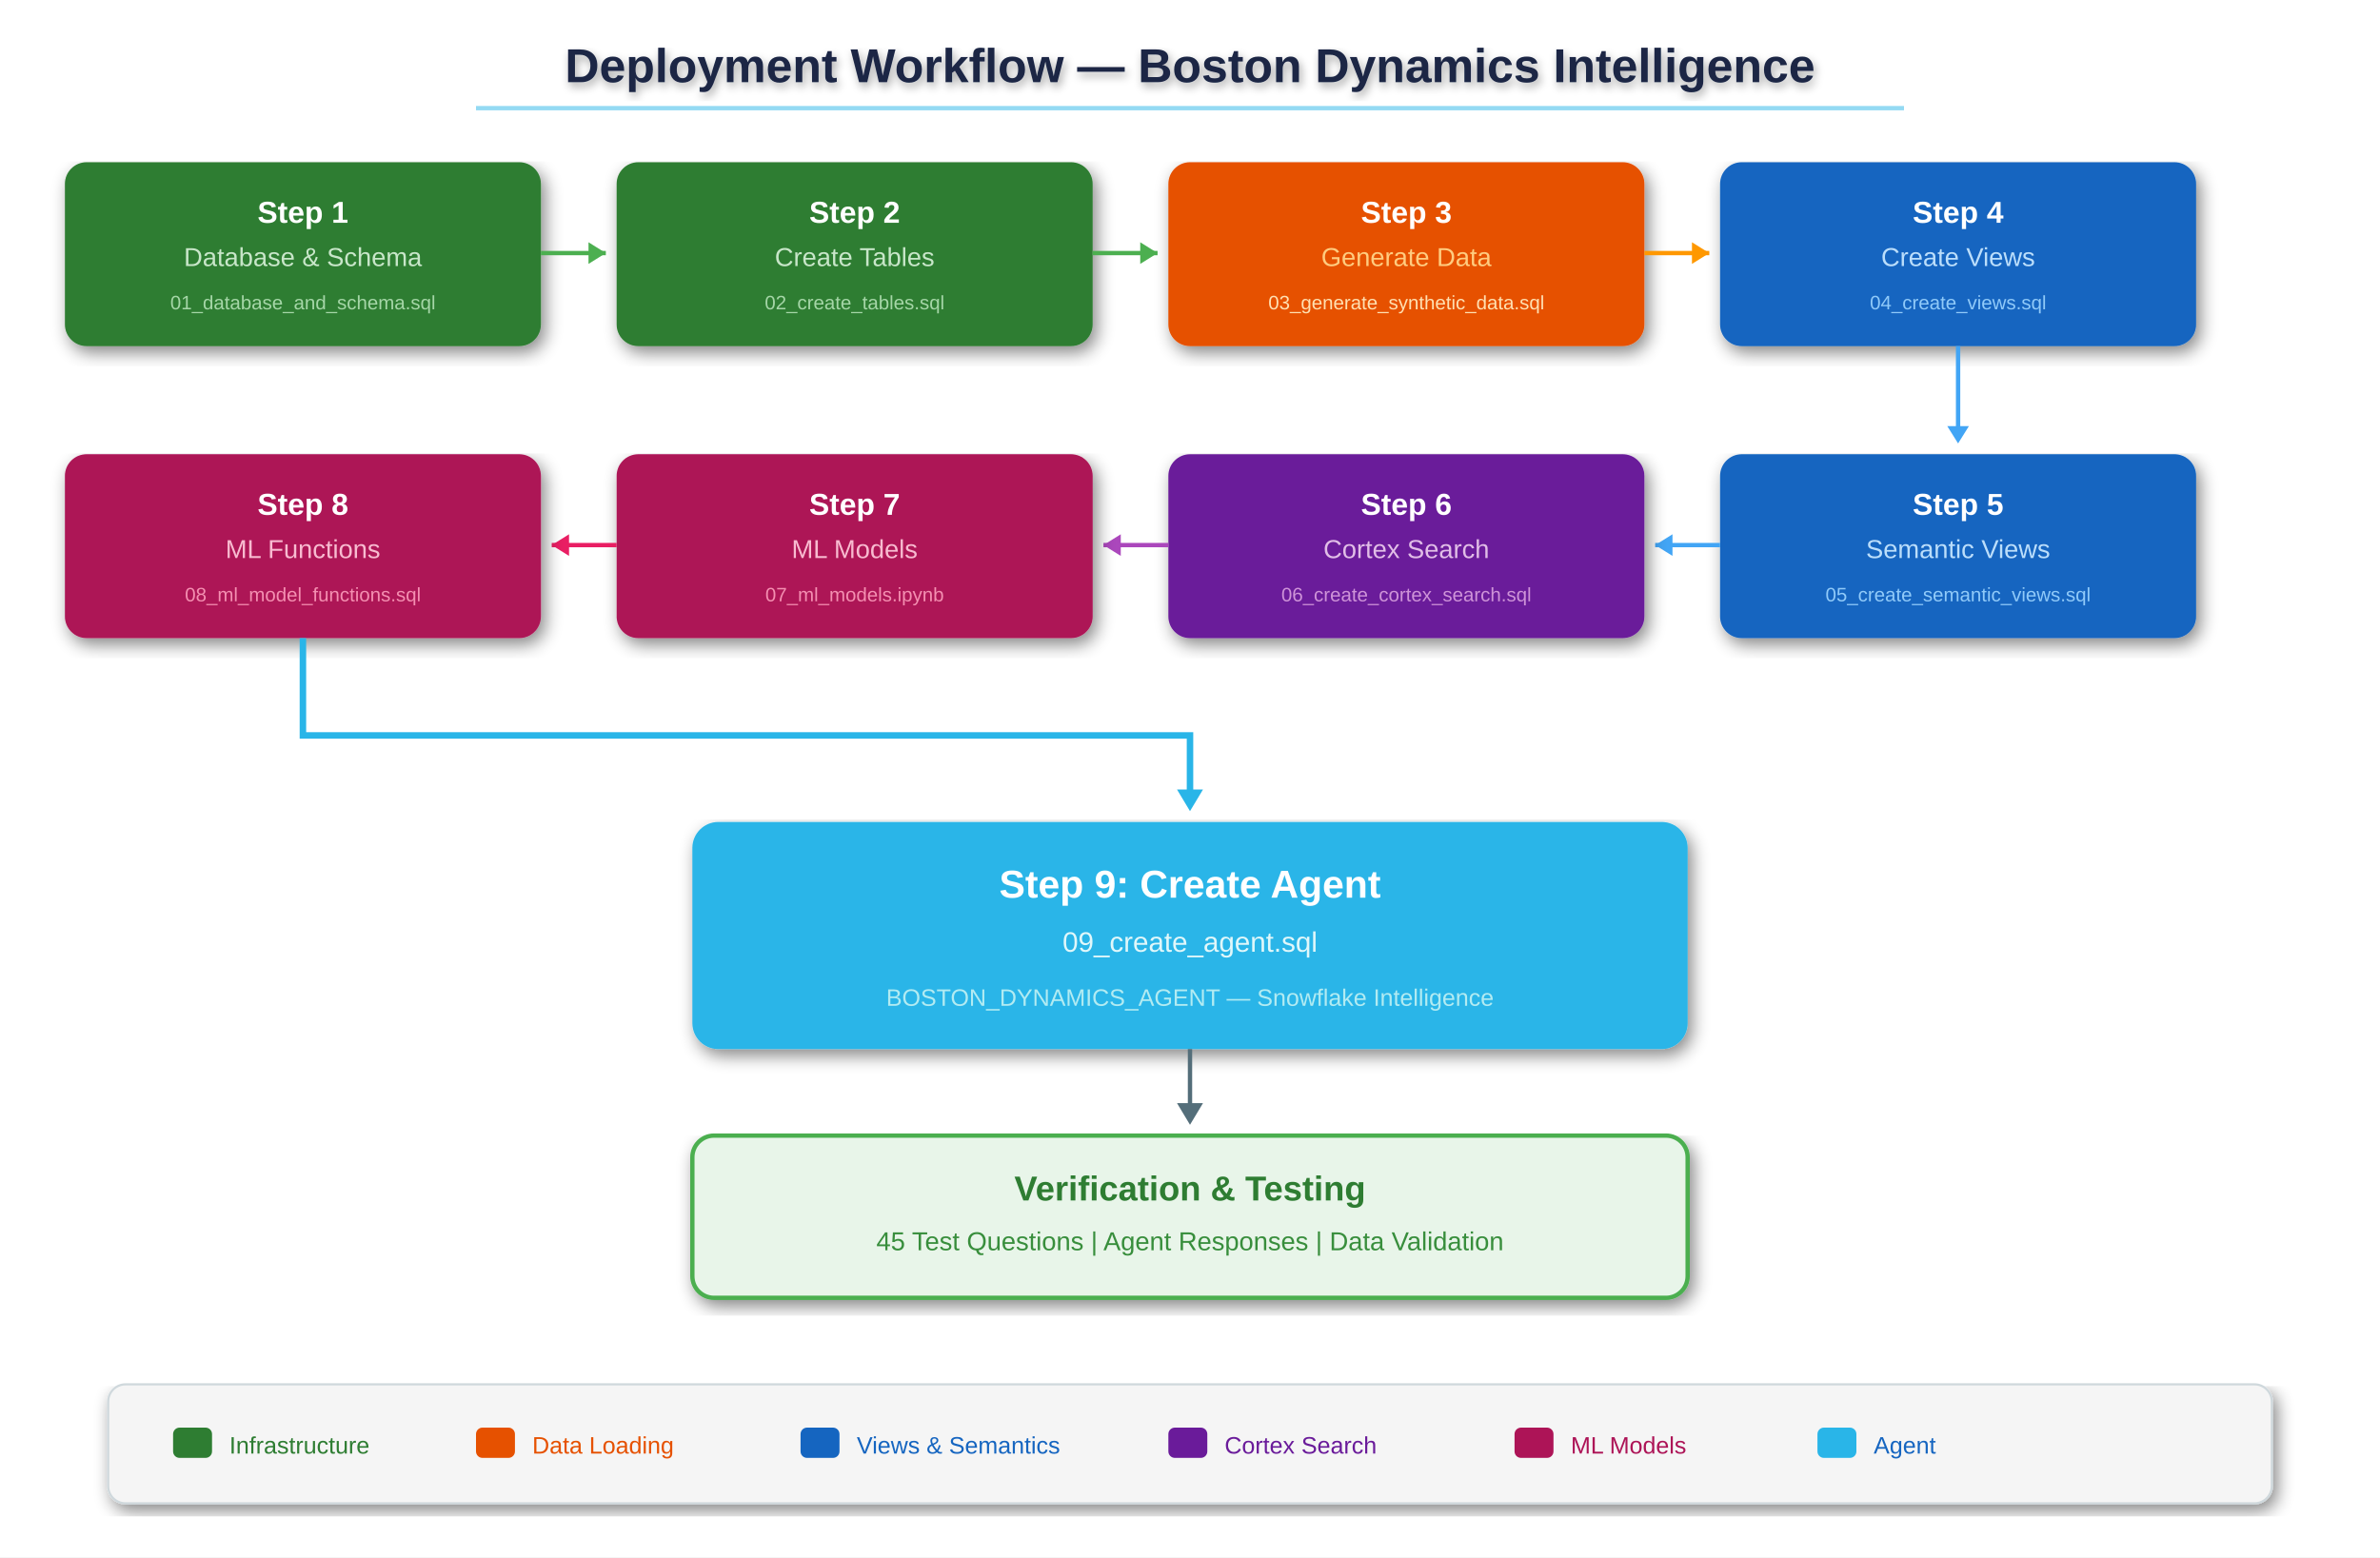
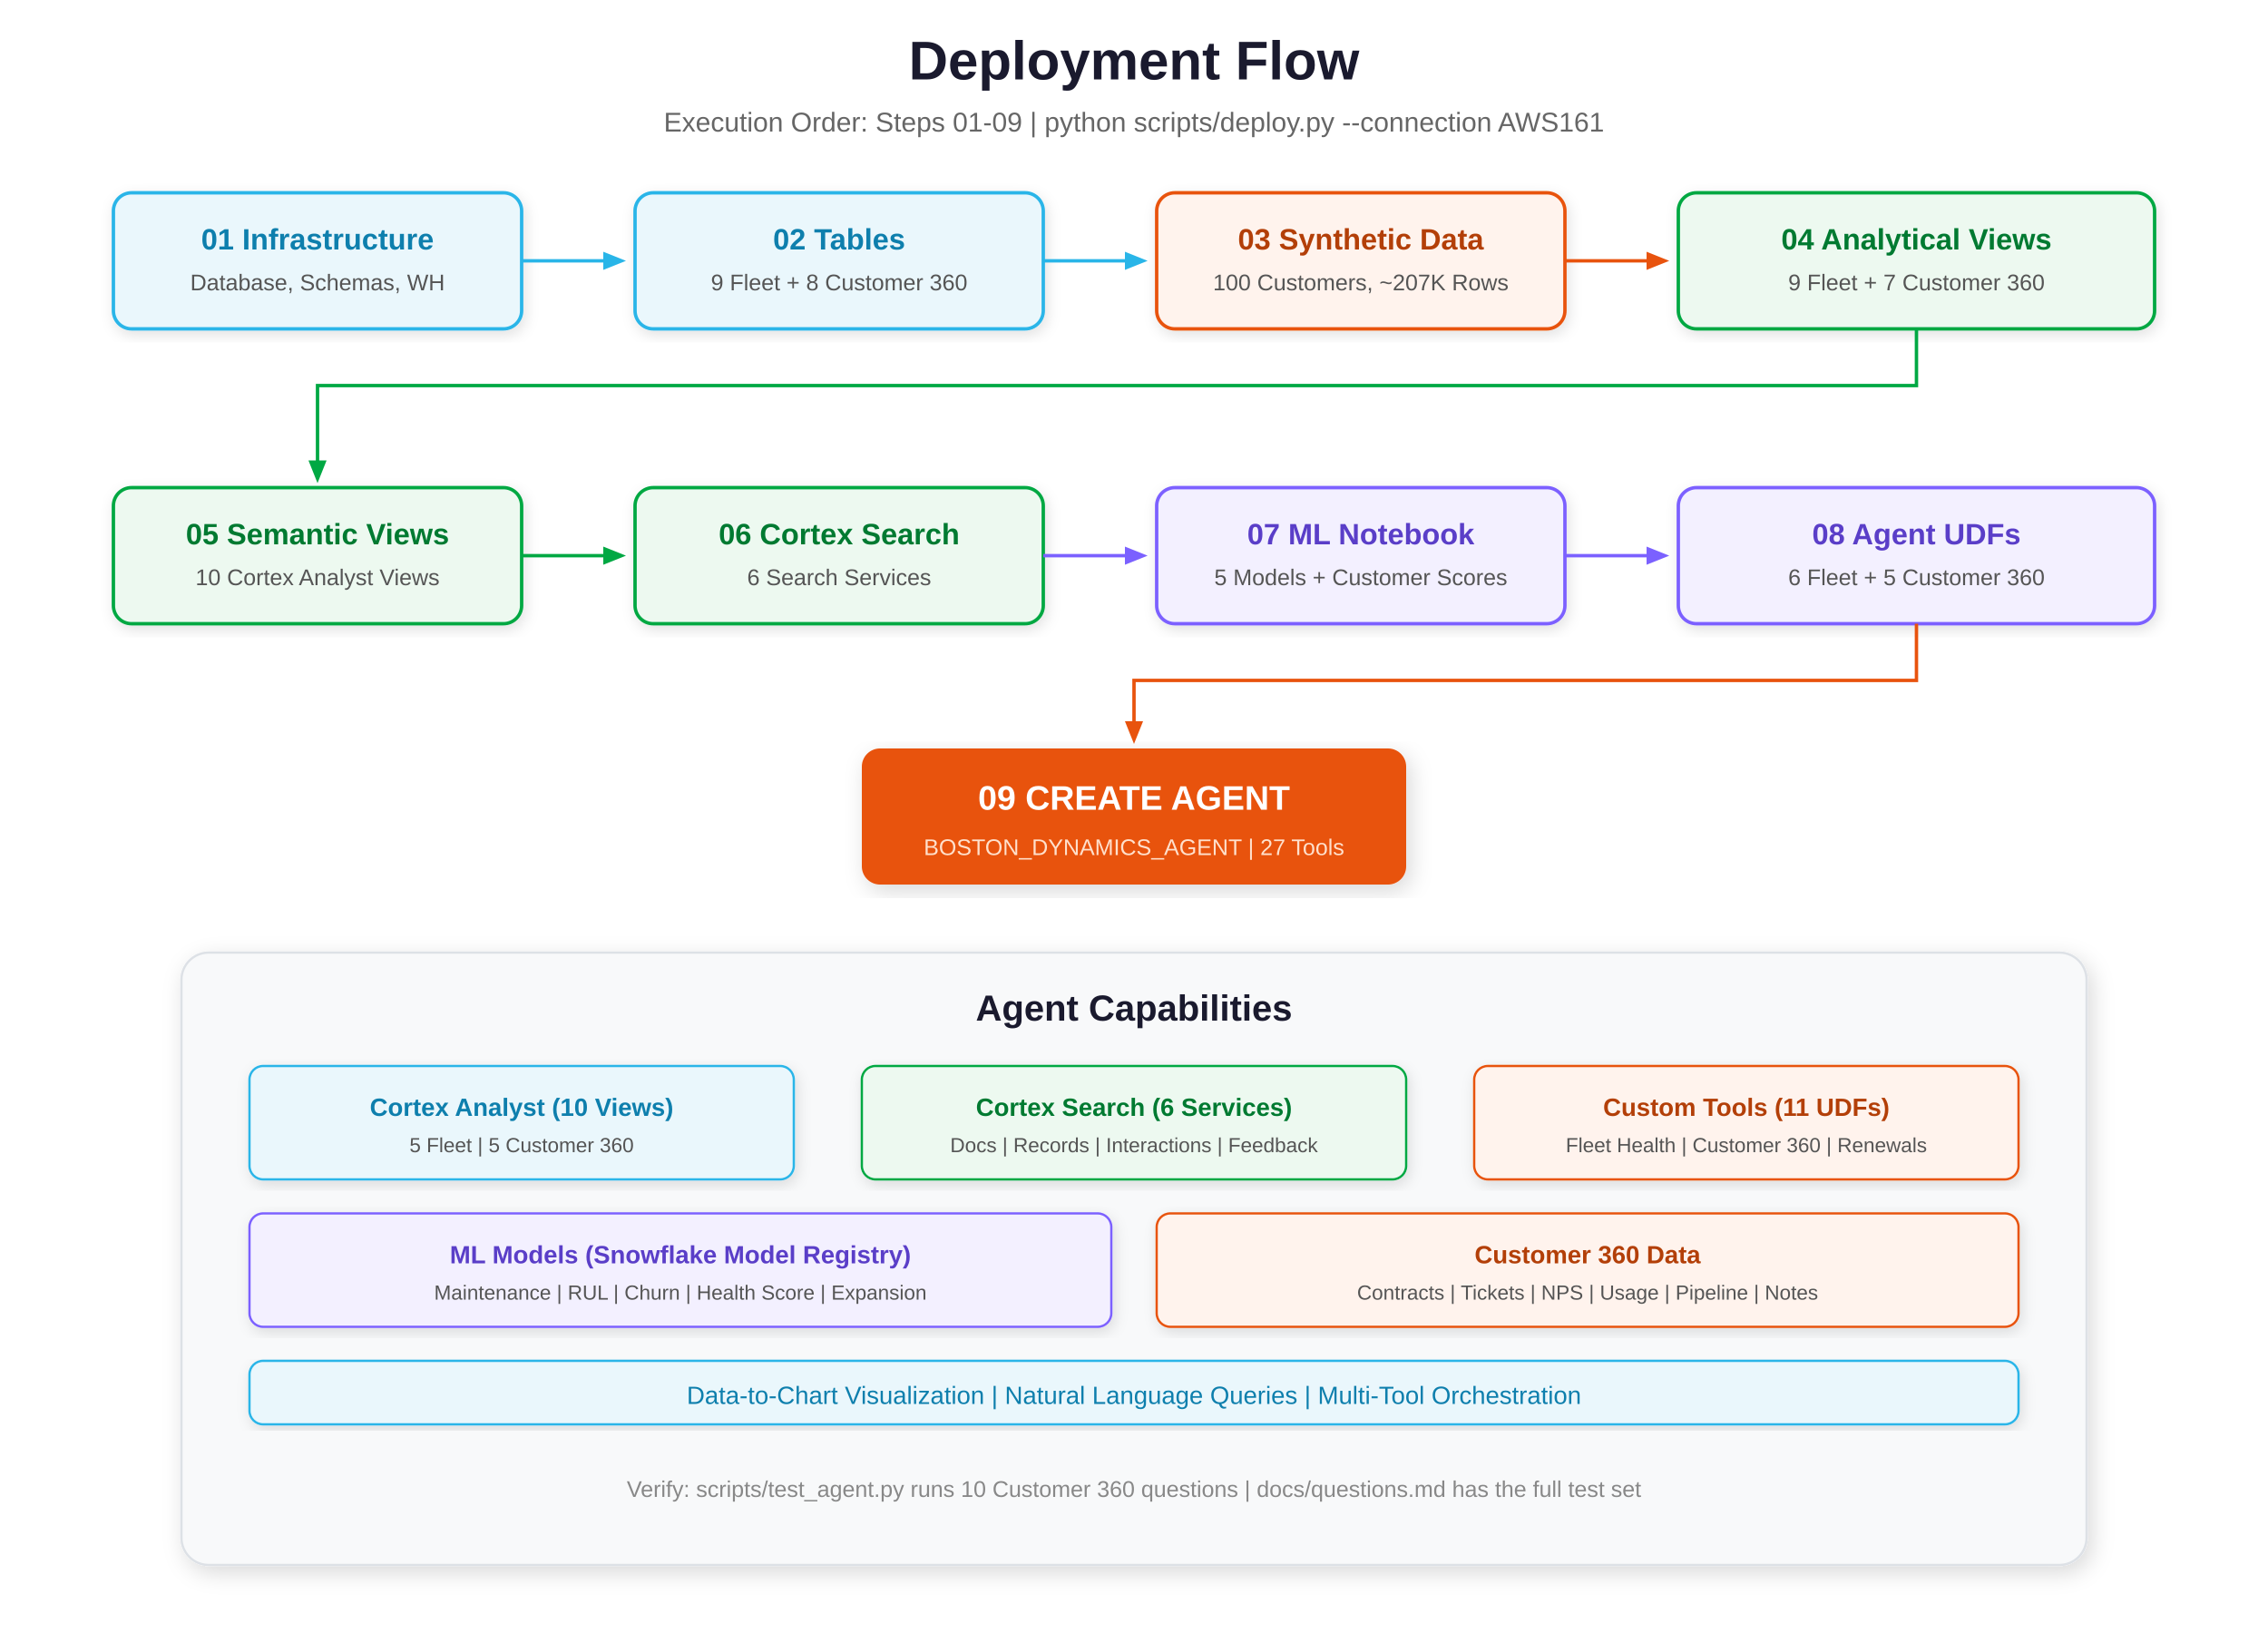
- <svg xmlns="http://www.w3.org/2000/svg" viewBox="0 0 1100 720" font-family="Segoe UI, Arial, sans-serif">
+ <svg xmlns="http://www.w3.org/2000/svg" viewBox="0 0 1000 720" font-family="Segoe UI, Arial, sans-serif">
  <defs>
-     <filter id="sh" x="-4%" y="-4%" width="110%" height="115%">
-       <feDropShadow dx="2" dy="3" stdDeviation="4" flood-color="#000" flood-opacity="0.48" />
+     <filter id="sh">
+       <feDropShadow dx="1" dy="2" stdDeviation="3" flood-color="#000" flood-opacity="0.12" />
    </filter>
-     <filter id="textSh" x="-5%" y="-10%" width="115%" height="130%">
-       <feDropShadow dx="1" dy="2" stdDeviation="2" flood-color="#000" flood-opacity="0.35" />
+     <filter id="shLg">
+       <feDropShadow dx="2" dy="3" stdDeviation="5" flood-color="#000" flood-opacity="0.15" />
    </filter>
  </defs>
-   <rect width="1100" height="720" fill="#FFFFFF" />
-   <text x="550" y="38" text-anchor="middle" fill="#1A2744" font-size="22" font-weight="bold" filter="url(#textSh)">Deployment Workflow — Boston Dynamics Intelligence</text>
-   <line x1="220" y1="50" x2="880" y2="50" stroke="#29B5E8" stroke-width="2" opacity="0.5" />
-   <rect x="30" y="75" width="220" height="85" rx="10" fill="#2E7D32" filter="url(#sh)" />
-   <text x="140" y="103" text-anchor="middle" fill="white" font-size="14" font-weight="bold">Step 1</text>
-   <text x="140" y="123" text-anchor="middle" fill="#C8E6C9" font-size="12">Database &amp; Schema</text>
-   <text x="140" y="143" text-anchor="middle" fill="#A5D6A7" font-size="9">01_database_and_schema.sql</text>
-   <path d="M250,117 L280,117" stroke="#4CAF50" stroke-width="2" />
-   <polygon points="280,117 272,112 272,122" fill="#4CAF50" />
-   <rect x="285" y="75" width="220" height="85" rx="10" fill="#2E7D32" filter="url(#sh)" />
-   <text x="395" y="103" text-anchor="middle" fill="white" font-size="14" font-weight="bold">Step 2</text>
-   <text x="395" y="123" text-anchor="middle" fill="#C8E6C9" font-size="12">Create Tables</text>
-   <text x="395" y="143" text-anchor="middle" fill="#A5D6A7" font-size="9">02_create_tables.sql</text>
-   <path d="M505,117 L535,117" stroke="#4CAF50" stroke-width="2" />
-   <polygon points="535,117 527,112 527,122" fill="#4CAF50" />
-   <rect x="540" y="75" width="220" height="85" rx="10" fill="#E65100" filter="url(#sh)" />
-   <text x="650" y="103" text-anchor="middle" fill="white" font-size="14" font-weight="bold">Step 3</text>
-   <text x="650" y="123" text-anchor="middle" fill="#FFCC80" font-size="12">Generate Data</text>
-   <text x="650" y="143" text-anchor="middle" fill="#FFE0B2" font-size="9">03_generate_synthetic_data.sql</text>
-   <path d="M760,117 L790,117" stroke="#FF9800" stroke-width="2" />
-   <polygon points="790,117 782,112 782,122" fill="#FF9800" />
-   <rect x="795" y="75" width="220" height="85" rx="10" fill="#1565C0" filter="url(#sh)" />
-   <text x="905" y="103" text-anchor="middle" fill="white" font-size="14" font-weight="bold">Step 4</text>
-   <text x="905" y="123" text-anchor="middle" fill="#BBDEFB" font-size="12">Create Views</text>
-   <text x="905" y="143" text-anchor="middle" fill="#90CAF9" font-size="9">04_create_views.sql</text>
-   <path d="M905,160 L905,200" stroke="#42A5F5" stroke-width="2" />
-   <polygon points="905,205 900,197 910,197" fill="#42A5F5" />
-   <rect x="795" y="210" width="220" height="85" rx="10" fill="#1565C0" filter="url(#sh)" />
-   <text x="905" y="238" text-anchor="middle" fill="white" font-size="14" font-weight="bold">Step 5</text>
-   <text x="905" y="258" text-anchor="middle" fill="#BBDEFB" font-size="12">Semantic Views</text>
-   <text x="905" y="278" text-anchor="middle" fill="#90CAF9" font-size="9">05_create_semantic_views.sql</text>
-   <path d="M795,252 L765,252" stroke="#42A5F5" stroke-width="2" />
-   <polygon points="765,252 773,247 773,257" fill="#42A5F5" />
-   <rect x="540" y="210" width="220" height="85" rx="10" fill="#6A1B9A" filter="url(#sh)" />
-   <text x="650" y="238" text-anchor="middle" fill="white" font-size="14" font-weight="bold">Step 6</text>
-   <text x="650" y="258" text-anchor="middle" fill="#E1BEE7" font-size="12">Cortex Search</text>
-   <text x="650" y="278" text-anchor="middle" fill="#CE93D8" font-size="9">06_create_cortex_search.sql</text>
-   <path d="M540,252 L510,252" stroke="#AB47BC" stroke-width="2" />
-   <polygon points="510,252 518,247 518,257" fill="#AB47BC" />
-   <rect x="285" y="210" width="220" height="85" rx="10" fill="#AD1457" filter="url(#sh)" />
-   <text x="395" y="238" text-anchor="middle" fill="white" font-size="14" font-weight="bold">Step 7</text>
-   <text x="395" y="258" text-anchor="middle" fill="#F8BBD0" font-size="12">ML Models</text>
-   <text x="395" y="278" text-anchor="middle" fill="#F48FB1" font-size="9">07_ml_models.ipynb</text>
-   <path d="M285,252 L255,252" stroke="#E91E63" stroke-width="2" />
-   <polygon points="255,252 263,247 263,257" fill="#E91E63" />
-   <rect x="30" y="210" width="220" height="85" rx="10" fill="#AD1457" filter="url(#sh)" />
-   <text x="140" y="238" text-anchor="middle" fill="white" font-size="14" font-weight="bold">Step 8</text>
-   <text x="140" y="258" text-anchor="middle" fill="#F8BBD0" font-size="12">ML Functions</text>
-   <text x="140" y="278" text-anchor="middle" fill="#F48FB1" font-size="9">08_ml_model_functions.sql</text>
-   <path d="M140,295 L140,340 L550,340 L550,370" stroke="#29B5E8" stroke-width="3" fill="none" />
-   <polygon points="550,375 544,365 556,365" fill="#29B5E8" />
-   <rect x="320" y="380" width="460" height="105" rx="12" fill="#29B5E8" filter="url(#sh)" />
-   <text x="550" y="415" text-anchor="middle" fill="white" font-size="18" font-weight="bold">Step 9: Create Agent</text>
-   <text x="550" y="440" text-anchor="middle" fill="#E0F7FA" font-size="13">09_create_agent.sql</text>
-   <text x="550" y="465" text-anchor="middle" fill="#B2EBF2" font-size="11">BOSTON_DYNAMICS_AGENT — Snowflake Intelligence</text>
-   <path d="M550,485 L550,515" stroke="#546E7A" stroke-width="2" fill="none" />
-   <polygon points="550,520 544,510 556,510" fill="#546E7A" />
-   <rect x="320" y="525" width="460" height="75" rx="10" fill="#E8F5E9" stroke="#4CAF50" stroke-width="2" filter="url(#sh)" />
-   <text x="550" y="555" text-anchor="middle" fill="#2E7D32" font-size="16" font-weight="bold">Verification &amp; Testing</text>
-   <text x="550" y="578" text-anchor="middle" fill="#388E3C" font-size="12">45 Test Questions | Agent Responses | Data Validation</text>
-   <rect x="50" y="640" width="1000" height="55" rx="8" fill="#F5F5F5" stroke="#CFD8DC" stroke-width="1" filter="url(#sh)" />
-   <rect x="80" y="660" width="18" height="14" rx="3" fill="#2E7D32" />
-   <text x="106" y="672" fill="#2E7D32" font-size="11">Infrastructure</text>
-   <rect x="220" y="660" width="18" height="14" rx="3" fill="#E65100" />
-   <text x="246" y="672" fill="#E65100" font-size="11">Data Loading</text>
-   <rect x="370" y="660" width="18" height="14" rx="3" fill="#1565C0" />
-   <text x="396" y="672" fill="#1565C0" font-size="11">Views &amp; Semantics</text>
-   <rect x="540" y="660" width="18" height="14" rx="3" fill="#6A1B9A" />
-   <text x="566" y="672" fill="#6A1B9A" font-size="11">Cortex Search</text>
-   <rect x="700" y="660" width="18" height="14" rx="3" fill="#AD1457" />
-   <text x="726" y="672" fill="#AD1457" font-size="11">ML Models</text>
-   <rect x="840" y="660" width="18" height="14" rx="3" fill="#29B5E8" />
-   <text x="866" y="672" fill="#1565C0" font-size="11">Agent</text>
+   <rect width="1000" height="720" fill="#ffffff" />
+   <text x="500" y="35" text-anchor="middle" fill="#1a1a2e" font-size="24" font-weight="bold">Deployment Flow</text>
+   <text x="500" y="58" text-anchor="middle" fill="#666" font-size="12">Execution Order: Steps 01-09 | python scripts/deploy.py --connection AWS161</text>
+   <rect x="50" y="85" width="180" height="60" rx="8" fill="#eaf7fc" stroke="#29b5e8" stroke-width="1.5" filter="url(#sh)" />
+   <text x="140" y="110" text-anchor="middle" fill="#0e7fad" font-size="13" font-weight="bold">01 Infrastructure</text>
+   <text x="140" y="128" text-anchor="middle" fill="#555" font-size="10">Database, Schemas, WH</text>
+   <line x1="230" y1="115" x2="268" y2="115" stroke="#29b5e8" stroke-width="1.5" />
+   <polygon points="266,111 276,115 266,119" fill="#29b5e8" />
+   <rect x="280" y="85" width="180" height="60" rx="8" fill="#eaf7fc" stroke="#29b5e8" stroke-width="1.5" filter="url(#sh)" />
+   <text x="370" y="110" text-anchor="middle" fill="#0e7fad" font-size="13" font-weight="bold">02 Tables</text>
+   <text x="370" y="128" text-anchor="middle" fill="#555" font-size="10">9 Fleet + 8 Customer 360</text>
+   <line x1="460" y1="115" x2="498" y2="115" stroke="#29b5e8" stroke-width="1.5" />
+   <polygon points="496,111 506,115 496,119" fill="#29b5e8" />
+   <rect x="510" y="85" width="180" height="60" rx="8" fill="#fff3ed" stroke="#e8530e" stroke-width="1.5" filter="url(#sh)" />
+   <text x="600" y="110" text-anchor="middle" fill="#b33f08" font-size="13" font-weight="bold">03 Synthetic Data</text>
+   <text x="600" y="128" text-anchor="middle" fill="#555" font-size="10">100 Customers, ~207K Rows</text>
+   <line x1="690" y1="115" x2="728" y2="115" stroke="#e8530e" stroke-width="1.5" />
+   <polygon points="726,111 736,115 726,119" fill="#e8530e" />
+   <rect x="740" y="85" width="210" height="60" rx="8" fill="#edf9f0" stroke="#00a843" stroke-width="1.5" filter="url(#sh)" />
+   <text x="845" y="110" text-anchor="middle" fill="#007a31" font-size="13" font-weight="bold">04 Analytical Views</text>
+   <text x="845" y="128" text-anchor="middle" fill="#555" font-size="10">9 Fleet + 7 Customer 360</text>
+   <polyline points="845,145 845,170 140,170 140,205" fill="none" stroke="#00a843" stroke-width="1.5" />
+   <polygon points="136,203 140,213 144,203" fill="#00a843" />
+   <rect x="50" y="215" width="180" height="60" rx="8" fill="#edf9f0" stroke="#00a843" stroke-width="1.5" filter="url(#sh)" />
+   <text x="140" y="240" text-anchor="middle" fill="#007a31" font-size="13" font-weight="bold">05 Semantic Views</text>
+   <text x="140" y="258" text-anchor="middle" fill="#555" font-size="10">10 Cortex Analyst Views</text>
+   <line x1="230" y1="245" x2="268" y2="245" stroke="#00a843" stroke-width="1.5" />
+   <polygon points="266,241 276,245 266,249" fill="#00a843" />
+   <rect x="280" y="215" width="180" height="60" rx="8" fill="#edf9f0" stroke="#00a843" stroke-width="1.5" filter="url(#sh)" />
+   <text x="370" y="240" text-anchor="middle" fill="#007a31" font-size="13" font-weight="bold">06 Cortex Search</text>
+   <text x="370" y="258" text-anchor="middle" fill="#555" font-size="10">6 Search Services</text>
+   <line x1="460" y1="245" x2="498" y2="245" stroke="#7b61ff" stroke-width="1.5" />
+   <polygon points="496,241 506,245 496,249" fill="#7b61ff" />
+   <rect x="510" y="215" width="180" height="60" rx="8" fill="#f3f0ff" stroke="#7b61ff" stroke-width="1.5" filter="url(#sh)" />
+   <text x="600" y="240" text-anchor="middle" fill="#5a3ec8" font-size="13" font-weight="bold">07 ML Notebook</text>
+   <text x="600" y="258" text-anchor="middle" fill="#555" font-size="10">5 Models + Customer Scores</text>
+   <line x1="690" y1="245" x2="728" y2="245" stroke="#7b61ff" stroke-width="1.5" />
+   <polygon points="726,241 736,245 726,249" fill="#7b61ff" />
+   <rect x="740" y="215" width="210" height="60" rx="8" fill="#f3f0ff" stroke="#7b61ff" stroke-width="1.5" filter="url(#sh)" />
+   <text x="845" y="240" text-anchor="middle" fill="#5a3ec8" font-size="13" font-weight="bold">08 Agent UDFs</text>
+   <text x="845" y="258" text-anchor="middle" fill="#555" font-size="10">6 Fleet + 5 Customer 360</text>
+   <polyline points="845,275 845,300 500,300 500,320" fill="none" stroke="#e8530e" stroke-width="1.5" />
+   <polygon points="496,318 500,328 504,318" fill="#e8530e" />
+   <rect x="380" y="330" width="240" height="60" rx="8" fill="#e8530e" filter="url(#shLg)" />
+   <text x="500" y="357" text-anchor="middle" fill="#fff" font-size="15" font-weight="bold">09 CREATE AGENT</text>
+   <text x="500" y="377" text-anchor="middle" fill="#ffe0cc" font-size="10">BOSTON_DYNAMICS_AGENT | 27 Tools</text>
+   <rect x="80" y="420" width="840" height="270" rx="12" fill="#f8f9fa" stroke="#dde1e6" stroke-width="1" filter="url(#shLg)" />
+   <text x="500" y="450" text-anchor="middle" fill="#1a1a2e" font-size="16" font-weight="bold">Agent Capabilities</text>
+   <rect x="110" y="470" width="240" height="50" rx="6" fill="#eaf7fc" stroke="#29b5e8" stroke-width="1" filter="url(#sh)" />
+   <text x="230" y="492" text-anchor="middle" fill="#0e7fad" font-size="11" font-weight="bold">Cortex Analyst (10 Views)</text>
+   <text x="230" y="508" text-anchor="middle" fill="#555" font-size="9">5 Fleet | 5 Customer 360</text>
+   <rect x="380" y="470" width="240" height="50" rx="6" fill="#edf9f0" stroke="#00a843" stroke-width="1" filter="url(#sh)" />
+   <text x="500" y="492" text-anchor="middle" fill="#007a31" font-size="11" font-weight="bold">Cortex Search (6 Services)</text>
+   <text x="500" y="508" text-anchor="middle" fill="#555" font-size="9">Docs | Records | Interactions | Feedback</text>
+   <rect x="650" y="470" width="240" height="50" rx="6" fill="#fff3ed" stroke="#e8530e" stroke-width="1" filter="url(#sh)" />
+   <text x="770" y="492" text-anchor="middle" fill="#b33f08" font-size="11" font-weight="bold">Custom Tools (11 UDFs)</text>
+   <text x="770" y="508" text-anchor="middle" fill="#555" font-size="9">Fleet Health | Customer 360 | Renewals</text>
+   <rect x="110" y="535" width="380" height="50" rx="6" fill="#f3f0ff" stroke="#7b61ff" stroke-width="1" filter="url(#sh)" />
+   <text x="300" y="557" text-anchor="middle" fill="#5a3ec8" font-size="11" font-weight="bold">ML Models (Snowflake Model Registry)</text>
+   <text x="300" y="573" text-anchor="middle" fill="#555" font-size="9">Maintenance | RUL | Churn | Health Score | Expansion</text>
+   <rect x="510" y="535" width="380" height="50" rx="6" fill="#fff3ed" stroke="#e8530e" stroke-width="1" filter="url(#sh)" />
+   <text x="700" y="557" text-anchor="middle" fill="#b33f08" font-size="11" font-weight="bold">Customer 360 Data</text>
+   <text x="700" y="573" text-anchor="middle" fill="#555" font-size="9">Contracts | Tickets | NPS | Usage | Pipeline | Notes</text>
+   <rect x="110" y="600" width="780" height="28" rx="6" fill="#eaf7fc" stroke="#29b5e8" stroke-width="1" filter="url(#sh)" />
+   <text x="500" y="619" text-anchor="middle" fill="#0e7fad" font-size="11">Data-to-Chart Visualization | Natural Language Queries | Multi-Tool Orchestration</text>
+   <text x="500" y="660" text-anchor="middle" fill="#888" font-size="10">Verify: scripts/test_agent.py runs 10 Customer 360 questions | docs/questions.md has the full test set</text>
</svg>
